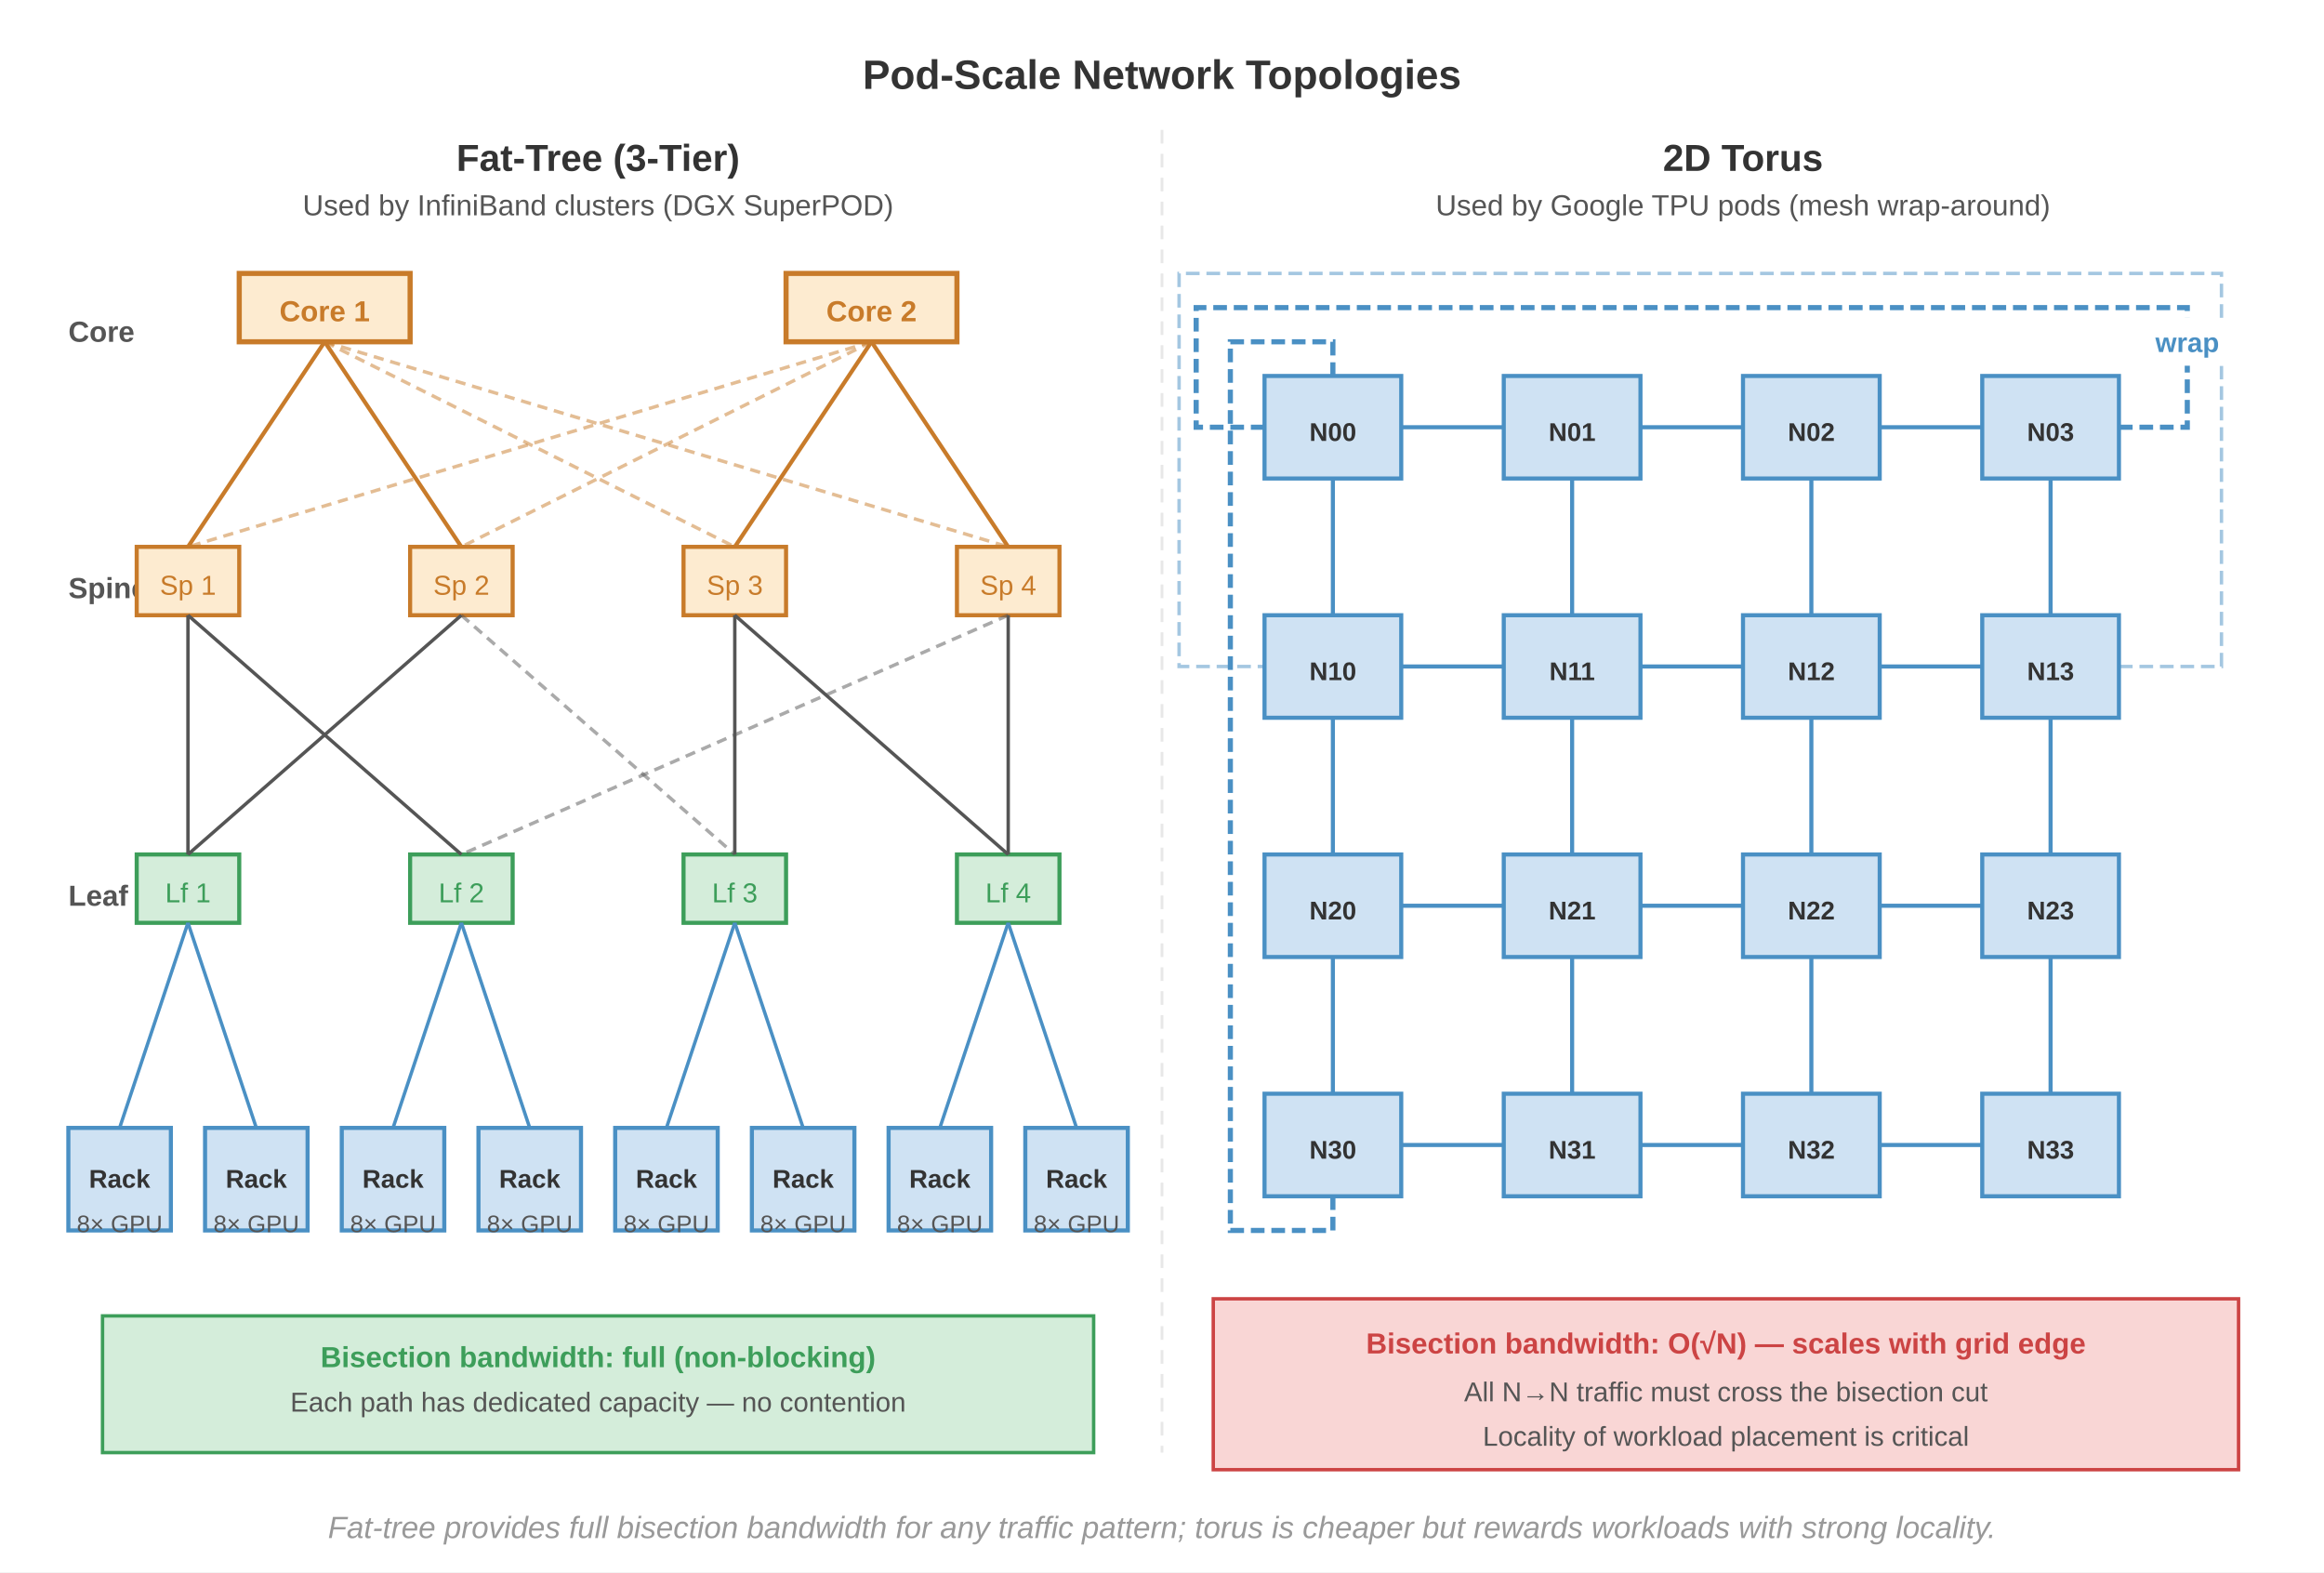
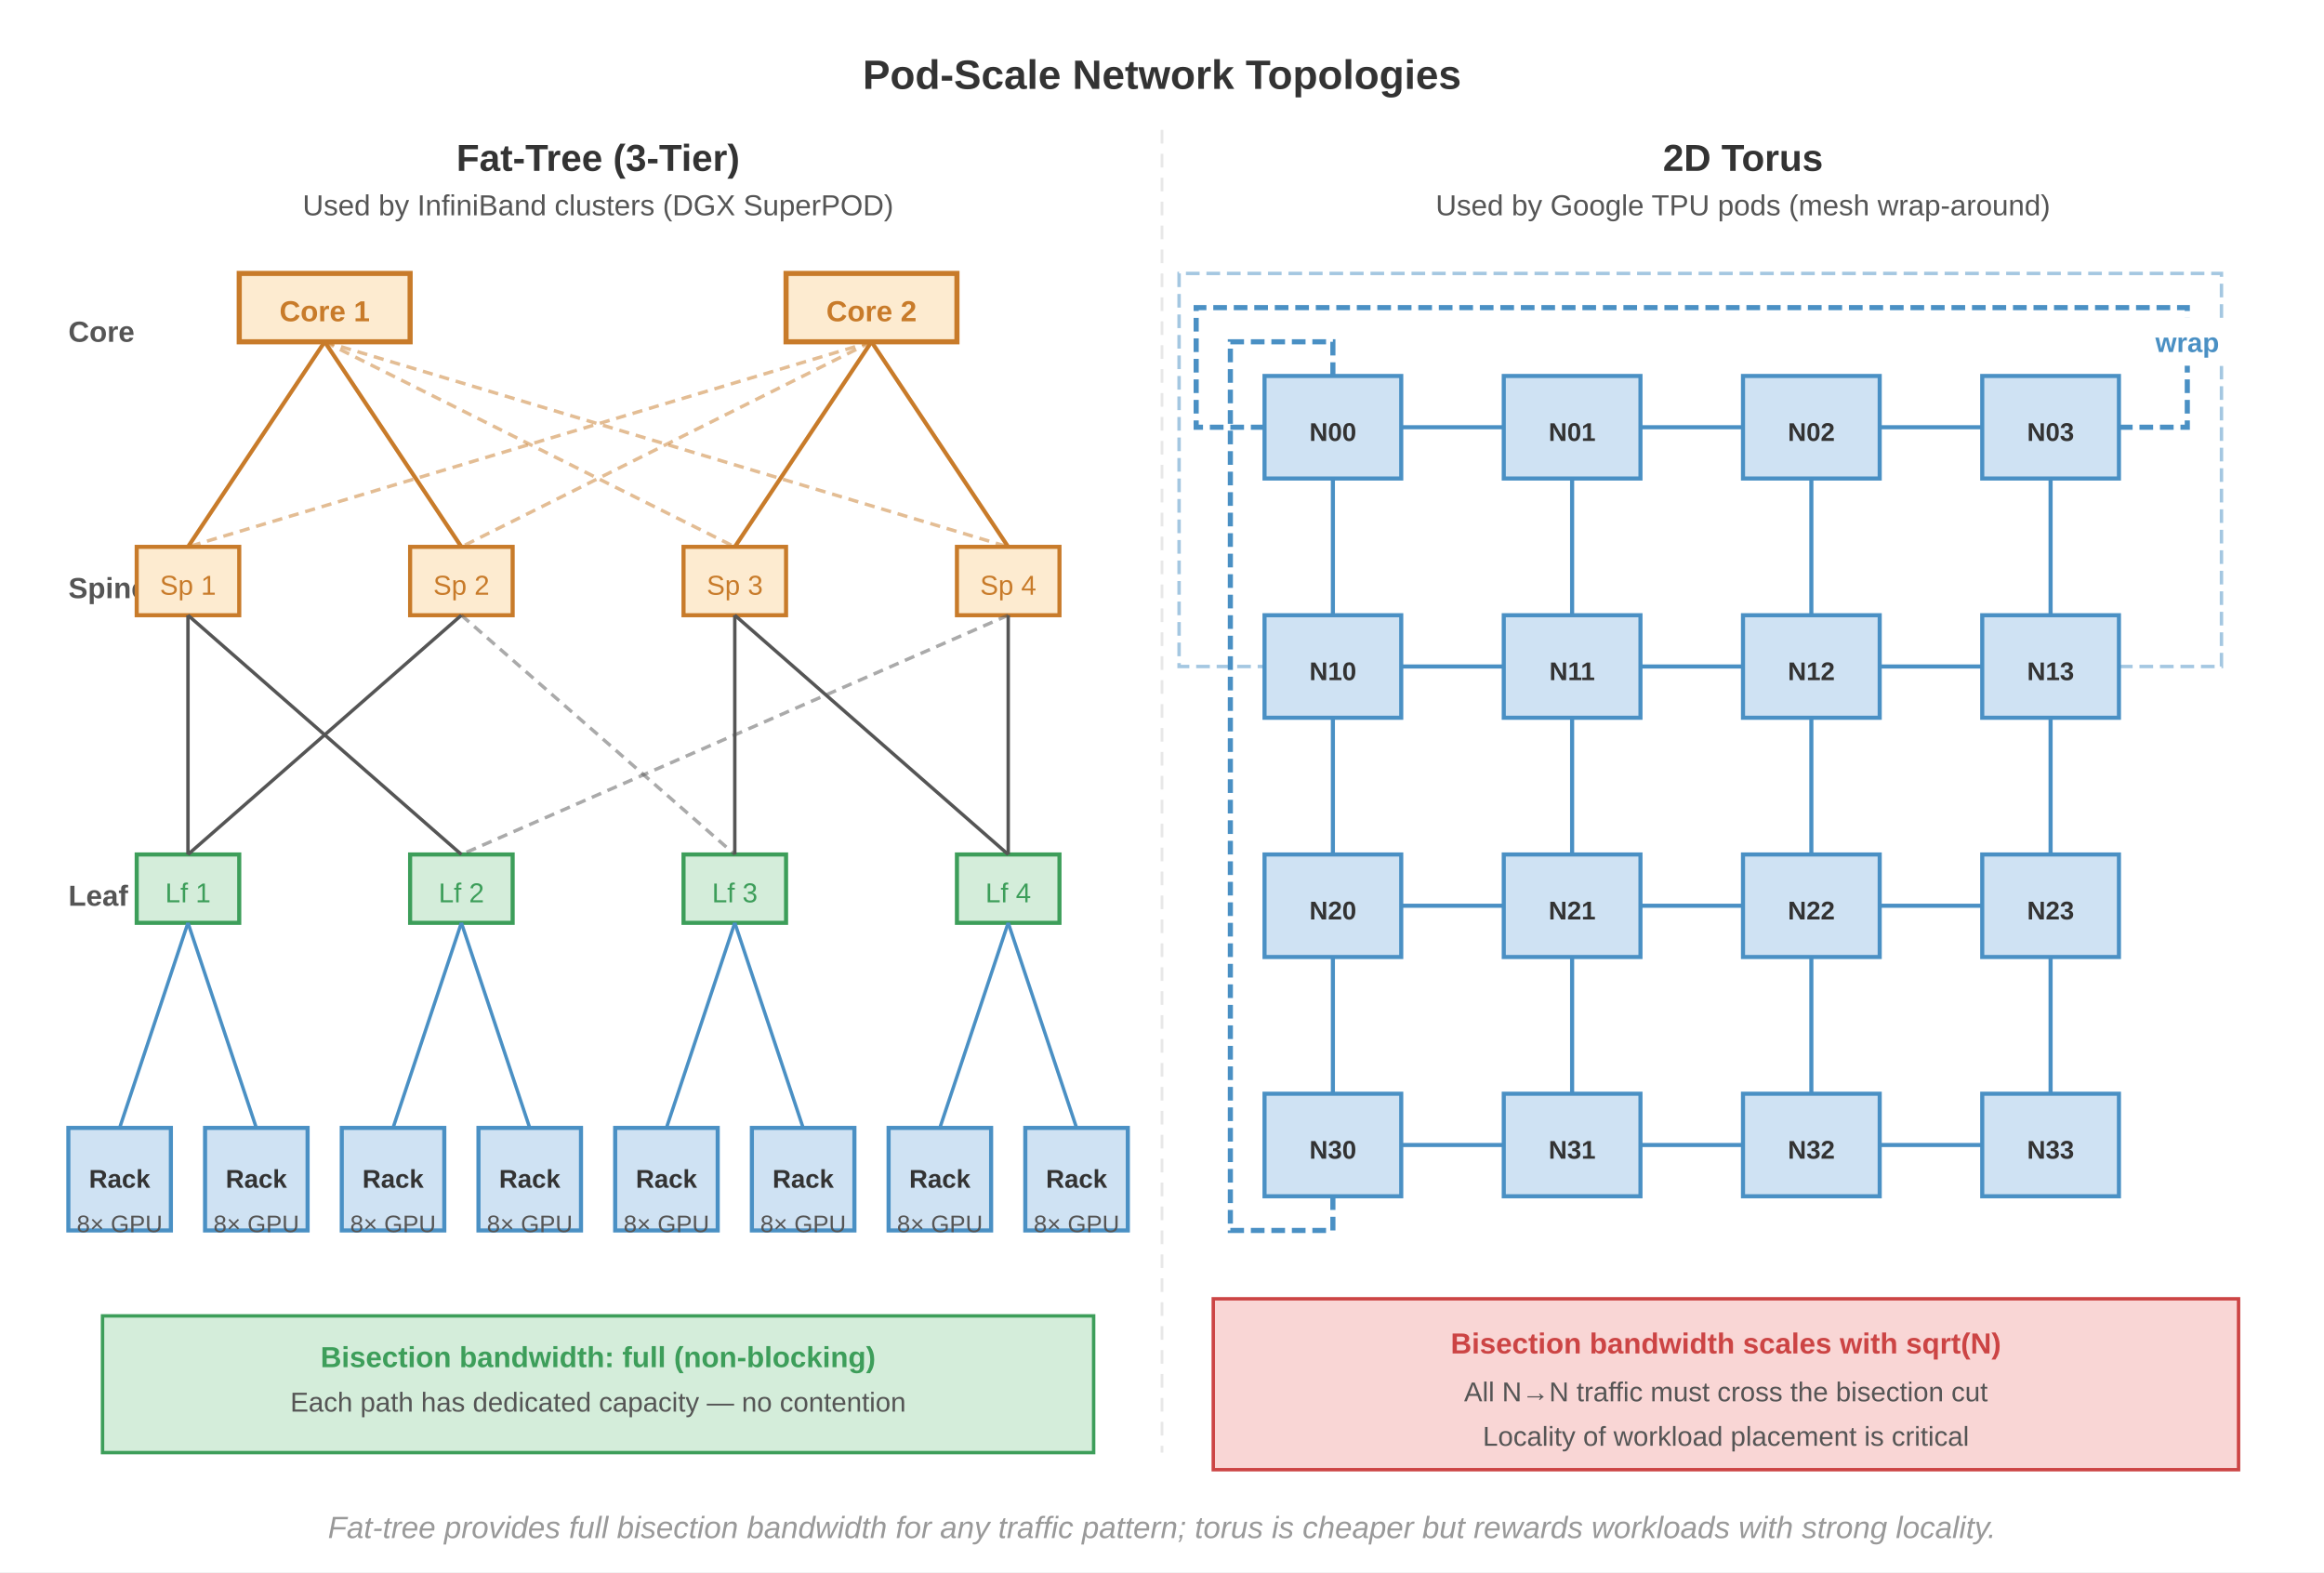
<svg xmlns="http://www.w3.org/2000/svg" font-family="Arial, Helvetica, sans-serif" viewBox="0 0 680 460">
  <rect width="680" height="460" fill="#fff" />
  <defs>
    <marker id="arrow" markerWidth="8" markerHeight="6" refX="7" refY="3" orient="auto">
      <path d="M0,0 L8,3 L0,6 Z" fill="#555" />
    </marker>
    <marker id="arrow-red" markerWidth="8" markerHeight="6" refX="7" refY="3" orient="auto">
      <path d="M0,0 L8,3 L0,6 Z" fill="#a31f34" />
    </marker>
    <marker id="arrow-green" markerWidth="8" markerHeight="6" refX="7" refY="3" orient="auto">
      <path d="M0,0 L8,3 L0,6 Z" fill="#3d9e5a" />
    </marker>
    <marker id="arrow-orange" markerWidth="8" markerHeight="6" refX="7" refY="3" orient="auto">
      <path d="M0,0 L8,3 L0,6 Z" fill="#c87b2a" />
    </marker>
  </defs>
  <text x="340" y="26" text-anchor="middle" font-size="12" font-weight="700" fill="#333">Pod-Scale Network Topologies</text>
  <line x1="340" y1="38" x2="340" y2="425" stroke="#e8e8e8" stroke-dasharray="4,3" stroke-width="0.8" />
  <text x="175" y="50" text-anchor="middle" font-size="11" font-weight="700" fill="#333">Fat-Tree (3-Tier)</text>
  <text x="175" y="63" text-anchor="middle" font-size="8.5" fill="#555">Used by InfiniBand clusters (DGX SuperPOD)</text>
  <text x="20" y="100" text-anchor="start" font-size="8.5" font-weight="700" fill="#555">Core</text>
  <text x="20" y="175" text-anchor="start" font-size="8.5" font-weight="700" fill="#555">Spine</text>
  <text x="20" y="265" text-anchor="start" font-size="8.5" font-weight="700" fill="#555">Leaf</text>
  <text x="20" y="339.5" text-anchor="start" font-size="8.5" font-weight="700" fill="#555">GPU</text>
  <text x="20" y="354.5" text-anchor="start" font-size="8.5" font-weight="700" fill="#555">Racks</text>
  <rect x="70" y="80" width="50" height="20" fill="#fdebd0" stroke="#c87b2a" stroke-width="1.5" />
  <text x="95" y="94" text-anchor="middle" font-size="8.5" font-weight="700" fill="#c87b2a">Core 1</text>
  <rect x="230" y="80" width="50" height="20" fill="#fdebd0" stroke="#c87b2a" stroke-width="1.5" />
  <text x="255" y="94" text-anchor="middle" font-size="8.5" font-weight="700" fill="#c87b2a">Core 2</text>
  <rect x="40" y="160" width="30" height="20" fill="#fdebd0" stroke="#c87b2a" stroke-width="1.2" />
  <text x="55" y="174" text-anchor="middle" font-size="8" fill="#c87b2a">Sp 1</text>
  <rect x="120" y="160" width="30" height="20" fill="#fdebd0" stroke="#c87b2a" stroke-width="1.2" />
  <text x="135" y="174" text-anchor="middle" font-size="8" fill="#c87b2a">Sp 2</text>
  <rect x="200" y="160" width="30" height="20" fill="#fdebd0" stroke="#c87b2a" stroke-width="1.2" />
  <text x="215" y="174" text-anchor="middle" font-size="8" fill="#c87b2a">Sp 3</text>
  <rect x="280" y="160" width="30" height="20" fill="#fdebd0" stroke="#c87b2a" stroke-width="1.2" />
  <text x="295" y="174" text-anchor="middle" font-size="8" fill="#c87b2a">Sp 4</text>
  <line x1="95" y1="100" x2="55" y2="160" stroke="#c87b2a" stroke-width="1.2" />
  <line x1="95" y1="100" x2="135" y2="160" stroke="#c87b2a" stroke-width="1.2" />
  <line x1="255" y1="100" x2="215" y2="160" stroke="#c87b2a" stroke-width="1.2" />
  <line x1="255" y1="100" x2="295" y2="160" stroke="#c87b2a" stroke-width="1.2" />
  <line x1="95" y1="100" x2="215" y2="160" stroke="#c87b2a" stroke-width="1" stroke-dasharray="3,2" opacity="0.5" />
  <line x1="255" y1="100" x2="55" y2="160" stroke="#c87b2a" stroke-width="1" stroke-dasharray="3,2" opacity="0.5" />
  <line x1="95" y1="100" x2="295" y2="160" stroke="#c87b2a" stroke-width="1" stroke-dasharray="3,2" opacity="0.5" />
  <line x1="255" y1="100" x2="135" y2="160" stroke="#c87b2a" stroke-width="1" stroke-dasharray="3,2" opacity="0.5" />
  <rect x="40" y="250" width="30" height="20" fill="#d4edda" stroke="#3d9e5a" stroke-width="1.2" />
  <text x="55" y="264" text-anchor="middle" font-size="8" fill="#3d9e5a">Lf 1</text>
  <rect x="120" y="250" width="30" height="20" fill="#d4edda" stroke="#3d9e5a" stroke-width="1.2" />
  <text x="135" y="264" text-anchor="middle" font-size="8" fill="#3d9e5a">Lf 2</text>
  <rect x="200" y="250" width="30" height="20" fill="#d4edda" stroke="#3d9e5a" stroke-width="1.2" />
  <text x="215" y="264" text-anchor="middle" font-size="8" fill="#3d9e5a">Lf 3</text>
  <rect x="280" y="250" width="30" height="20" fill="#d4edda" stroke="#3d9e5a" stroke-width="1.2" />
  <text x="295" y="264" text-anchor="middle" font-size="8" fill="#3d9e5a">Lf 4</text>
  <line x1="55" y1="180" x2="55" y2="250" stroke="#555" stroke-width="1" />
  <line x1="55" y1="180" x2="135" y2="250" stroke="#555" stroke-width="1" />
  <line x1="135" y1="180" x2="55" y2="250" stroke="#555" stroke-width="1" />
  <line x1="135" y1="180" x2="215" y2="250" stroke="#555" stroke-width="1" stroke-dasharray="3,2" opacity="0.5" />
  <line x1="215" y1="180" x2="215" y2="250" stroke="#555" stroke-width="1" />
  <line x1="215" y1="180" x2="295" y2="250" stroke="#555" stroke-width="1" />
  <line x1="295" y1="180" x2="135" y2="250" stroke="#555" stroke-width="1" stroke-dasharray="3,2" opacity="0.5" />
  <line x1="295" y1="180" x2="295" y2="250" stroke="#555" stroke-width="1" />
  <g>
    <rect x="20" y="330" width="30" height="30" fill="#cfe2f3" stroke="#4a90c4" stroke-width="1.2" />
    <text x="35" y="347.5" text-anchor="middle" font-size="7.5" font-weight="700" fill="#333">Rack</text>
    <text x="35" y="360.5" text-anchor="middle" font-size="7" fill="#555">8× GPU</text>
    <rect x="60" y="330" width="30" height="30" fill="#cfe2f3" stroke="#4a90c4" stroke-width="1.2" />
    <text x="75" y="347.5" text-anchor="middle" font-size="7.5" font-weight="700" fill="#333">Rack</text>
    <text x="75" y="360.5" text-anchor="middle" font-size="7" fill="#555">8× GPU</text>
    <line x1="55" y1="270" x2="35" y2="330" stroke="#4a90c4" stroke-width="1" />
    <line x1="55" y1="270" x2="75" y2="330" stroke="#4a90c4" stroke-width="1" />
    <rect x="100" y="330" width="30" height="30" fill="#cfe2f3" stroke="#4a90c4" stroke-width="1.2" />
    <text x="115" y="347.5" text-anchor="middle" font-size="7.5" font-weight="700" fill="#333">Rack</text>
    <text x="115" y="360.5" text-anchor="middle" font-size="7" fill="#555">8× GPU</text>
    <rect x="140" y="330" width="30" height="30" fill="#cfe2f3" stroke="#4a90c4" stroke-width="1.2" />
    <text x="155" y="347.5" text-anchor="middle" font-size="7.5" font-weight="700" fill="#333">Rack</text>
    <text x="155" y="360.5" text-anchor="middle" font-size="7" fill="#555">8× GPU</text>
    <line x1="135" y1="270" x2="115" y2="330" stroke="#4a90c4" stroke-width="1" />
    <line x1="135" y1="270" x2="155" y2="330" stroke="#4a90c4" stroke-width="1" />
    <rect x="180" y="330" width="30" height="30" fill="#cfe2f3" stroke="#4a90c4" stroke-width="1.2" />
    <text x="195" y="347.5" text-anchor="middle" font-size="7.5" font-weight="700" fill="#333">Rack</text>
    <text x="195" y="360.5" text-anchor="middle" font-size="7" fill="#555">8× GPU</text>
    <rect x="220" y="330" width="30" height="30" fill="#cfe2f3" stroke="#4a90c4" stroke-width="1.2" />
    <text x="235" y="347.5" text-anchor="middle" font-size="7.5" font-weight="700" fill="#333">Rack</text>
    <text x="235" y="360.5" text-anchor="middle" font-size="7" fill="#555">8× GPU</text>
    <line x1="215" y1="270" x2="195" y2="330" stroke="#4a90c4" stroke-width="1" />
    <line x1="215" y1="270" x2="235" y2="330" stroke="#4a90c4" stroke-width="1" />
    <rect x="260" y="330" width="30" height="30" fill="#cfe2f3" stroke="#4a90c4" stroke-width="1.2" />
    <text x="275" y="347.5" text-anchor="middle" font-size="7.5" font-weight="700" fill="#333">Rack</text>
    <text x="275" y="360.5" text-anchor="middle" font-size="7" fill="#555">8× GPU</text>
    <rect x="300" y="330" width="30" height="30" fill="#cfe2f3" stroke="#4a90c4" stroke-width="1.2" />
    <text x="315" y="347.5" text-anchor="middle" font-size="7.5" font-weight="700" fill="#333">Rack</text>
    <text x="315" y="360.5" text-anchor="middle" font-size="7" fill="#555">8× GPU</text>
    <line x1="295" y1="270" x2="275" y2="330" stroke="#4a90c4" stroke-width="1" />
    <line x1="295" y1="270" x2="315" y2="330" stroke="#4a90c4" stroke-width="1" />
  </g>
  <rect x="30" y="385" width="290" height="40" fill="#d4edda" stroke="#3d9e5a" stroke-width="1" />
  <text x="175" y="400" text-anchor="middle" font-size="8.5" font-weight="700" fill="#3d9e5a">Bisection bandwidth: full (non-blocking)</text>
  <text x="175" y="413" text-anchor="middle" font-size="8" fill="#555">Each path has dedicated capacity — no contention</text>
  <text x="510" y="50" text-anchor="middle" font-size="11" font-weight="700" fill="#333">2D Torus</text>
  <text x="510" y="63" text-anchor="middle" font-size="8.5" fill="#555">Used by Google TPU pods (mesh wrap-around)</text>
  <rect x="370" y="110" width="40" height="30" fill="#cfe2f3" stroke="#4a90c4" stroke-width="1.2" />
  <text x="390" y="129" text-anchor="middle" font-size="7.5" font-weight="700" fill="#333">N00</text>
  <rect x="440" y="110" width="40" height="30" fill="#cfe2f3" stroke="#4a90c4" stroke-width="1.2" />
  <text x="460" y="129" text-anchor="middle" font-size="7.5" font-weight="700" fill="#333">N01</text>
  <rect x="510" y="110" width="40" height="30" fill="#cfe2f3" stroke="#4a90c4" stroke-width="1.2" />
  <text x="530" y="129" text-anchor="middle" font-size="7.5" font-weight="700" fill="#333">N02</text>
  <rect x="580" y="110" width="40" height="30" fill="#cfe2f3" stroke="#4a90c4" stroke-width="1.2" />
  <text x="600" y="129" text-anchor="middle" font-size="7.5" font-weight="700" fill="#333">N03</text>
  <rect x="370" y="180" width="40" height="30" fill="#cfe2f3" stroke="#4a90c4" stroke-width="1.2" />
  <text x="390" y="199" text-anchor="middle" font-size="7.5" font-weight="700" fill="#333">N10</text>
  <rect x="440" y="180" width="40" height="30" fill="#cfe2f3" stroke="#4a90c4" stroke-width="1.2" />
  <text x="460" y="199" text-anchor="middle" font-size="7.5" font-weight="700" fill="#333">N11</text>
  <rect x="510" y="180" width="40" height="30" fill="#cfe2f3" stroke="#4a90c4" stroke-width="1.2" />
  <text x="530" y="199" text-anchor="middle" font-size="7.5" font-weight="700" fill="#333">N12</text>
  <rect x="580" y="180" width="40" height="30" fill="#cfe2f3" stroke="#4a90c4" stroke-width="1.2" />
  <text x="600" y="199" text-anchor="middle" font-size="7.5" font-weight="700" fill="#333">N13</text>
  <rect x="370" y="250" width="40" height="30" fill="#cfe2f3" stroke="#4a90c4" stroke-width="1.2" />
  <text x="390" y="269" text-anchor="middle" font-size="7.5" font-weight="700" fill="#333">N20</text>
  <rect x="440" y="250" width="40" height="30" fill="#cfe2f3" stroke="#4a90c4" stroke-width="1.2" />
  <text x="460" y="269" text-anchor="middle" font-size="7.5" font-weight="700" fill="#333">N21</text>
  <rect x="510" y="250" width="40" height="30" fill="#cfe2f3" stroke="#4a90c4" stroke-width="1.2" />
  <text x="530" y="269" text-anchor="middle" font-size="7.5" font-weight="700" fill="#333">N22</text>
  <rect x="580" y="250" width="40" height="30" fill="#cfe2f3" stroke="#4a90c4" stroke-width="1.2" />
  <text x="600" y="269" text-anchor="middle" font-size="7.5" font-weight="700" fill="#333">N23</text>
  <rect x="370" y="320" width="40" height="30" fill="#cfe2f3" stroke="#4a90c4" stroke-width="1.2" />
  <text x="390" y="339" text-anchor="middle" font-size="7.5" font-weight="700" fill="#333">N30</text>
  <rect x="440" y="320" width="40" height="30" fill="#cfe2f3" stroke="#4a90c4" stroke-width="1.2" />
  <text x="460" y="339" text-anchor="middle" font-size="7.5" font-weight="700" fill="#333">N31</text>
  <rect x="510" y="320" width="40" height="30" fill="#cfe2f3" stroke="#4a90c4" stroke-width="1.2" />
  <text x="530" y="339" text-anchor="middle" font-size="7.5" font-weight="700" fill="#333">N32</text>
  <rect x="580" y="320" width="40" height="30" fill="#cfe2f3" stroke="#4a90c4" stroke-width="1.2" />
  <text x="600" y="339" text-anchor="middle" font-size="7.5" font-weight="700" fill="#333">N33</text>
  <line x1="410" y1="125" x2="440" y2="125" stroke="#4a90c4" stroke-width="1.2" />
  <line x1="480" y1="125" x2="510" y2="125" stroke="#4a90c4" stroke-width="1.2" />
  <line x1="550" y1="125" x2="580" y2="125" stroke="#4a90c4" stroke-width="1.2" />
  <line x1="410" y1="195" x2="440" y2="195" stroke="#4a90c4" stroke-width="1.2" />
  <line x1="480" y1="195" x2="510" y2="195" stroke="#4a90c4" stroke-width="1.2" />
  <line x1="550" y1="195" x2="580" y2="195" stroke="#4a90c4" stroke-width="1.2" />
  <line x1="410" y1="265" x2="440" y2="265" stroke="#4a90c4" stroke-width="1.2" />
  <line x1="480" y1="265" x2="510" y2="265" stroke="#4a90c4" stroke-width="1.2" />
  <line x1="550" y1="265" x2="580" y2="265" stroke="#4a90c4" stroke-width="1.2" />
  <line x1="410" y1="335" x2="440" y2="335" stroke="#4a90c4" stroke-width="1.2" />
  <line x1="480" y1="335" x2="510" y2="335" stroke="#4a90c4" stroke-width="1.2" />
  <line x1="550" y1="335" x2="580" y2="335" stroke="#4a90c4" stroke-width="1.2" />
  <line x1="390" y1="140" x2="390" y2="180" stroke="#4a90c4" stroke-width="1.2" />
  <line x1="460" y1="140" x2="460" y2="180" stroke="#4a90c4" stroke-width="1.2" />
  <line x1="530" y1="140" x2="530" y2="180" stroke="#4a90c4" stroke-width="1.2" />
  <line x1="600" y1="140" x2="600" y2="180" stroke="#4a90c4" stroke-width="1.2" />
  <line x1="390" y1="210" x2="390" y2="250" stroke="#4a90c4" stroke-width="1.2" />
  <line x1="460" y1="210" x2="460" y2="250" stroke="#4a90c4" stroke-width="1.2" />
  <line x1="530" y1="210" x2="530" y2="250" stroke="#4a90c4" stroke-width="1.2" />
  <line x1="600" y1="210" x2="600" y2="250" stroke="#4a90c4" stroke-width="1.2" />
  <line x1="390" y1="280" x2="390" y2="320" stroke="#4a90c4" stroke-width="1.2" />
  <line x1="460" y1="280" x2="460" y2="320" stroke="#4a90c4" stroke-width="1.2" />
  <line x1="530" y1="280" x2="530" y2="320" stroke="#4a90c4" stroke-width="1.2" />
  <line x1="600" y1="280" x2="600" y2="320" stroke="#4a90c4" stroke-width="1.2" />
  <path d="M 620,125 H 640 V 90 H 350 V 125 H 370" fill="none" stroke="#4a90c4" stroke-width="1.5" stroke-dasharray="4,2" />
  <path d="M 620,195 H 650 V 80 H 345 V 195 H 370" fill="none" stroke="#4a90c4" stroke-width="1" stroke-dasharray="4,2" opacity="0.5" />
  <path d="M 390,350 V 360 H 360 V 100 H 390 V 110" fill="none" stroke="#4a90c4" stroke-width="1.5" stroke-dasharray="4,2" />
  <rect x="626" y="93" width="28" height="14" fill="#fff" />
  <text x="640" y="103" text-anchor="middle" font-size="8" fill="#4a90c4" font-weight="700">wrap</text>
  <rect x="355" y="380" width="300" height="50" fill="#f9d6d5" stroke="#c44" stroke-width="1" />
-   <text x="505" y="396" text-anchor="middle" font-size="8.5" font-weight="700" fill="#c44">Bisection bandwidth: O(√N) — scales with grid edge</text>
+   <text x="505" y="396" text-anchor="middle" font-size="8.5" font-weight="700" fill="#c44">Bisection bandwidth scales with sqrt(N)</text>
  <text x="505" y="410" text-anchor="middle" font-size="8" fill="#555">All N→N traffic must cross the bisection cut</text>
  <text x="505" y="423" text-anchor="middle" font-size="8" fill="#555">Locality of workload placement is critical</text>
  <text x="340" y="450" text-anchor="middle" font-size="9" fill="#999" font-style="italic">Fat-tree provides full bisection bandwidth for any traffic pattern; torus is cheaper but rewards workloads with strong locality.</text>
</svg>
